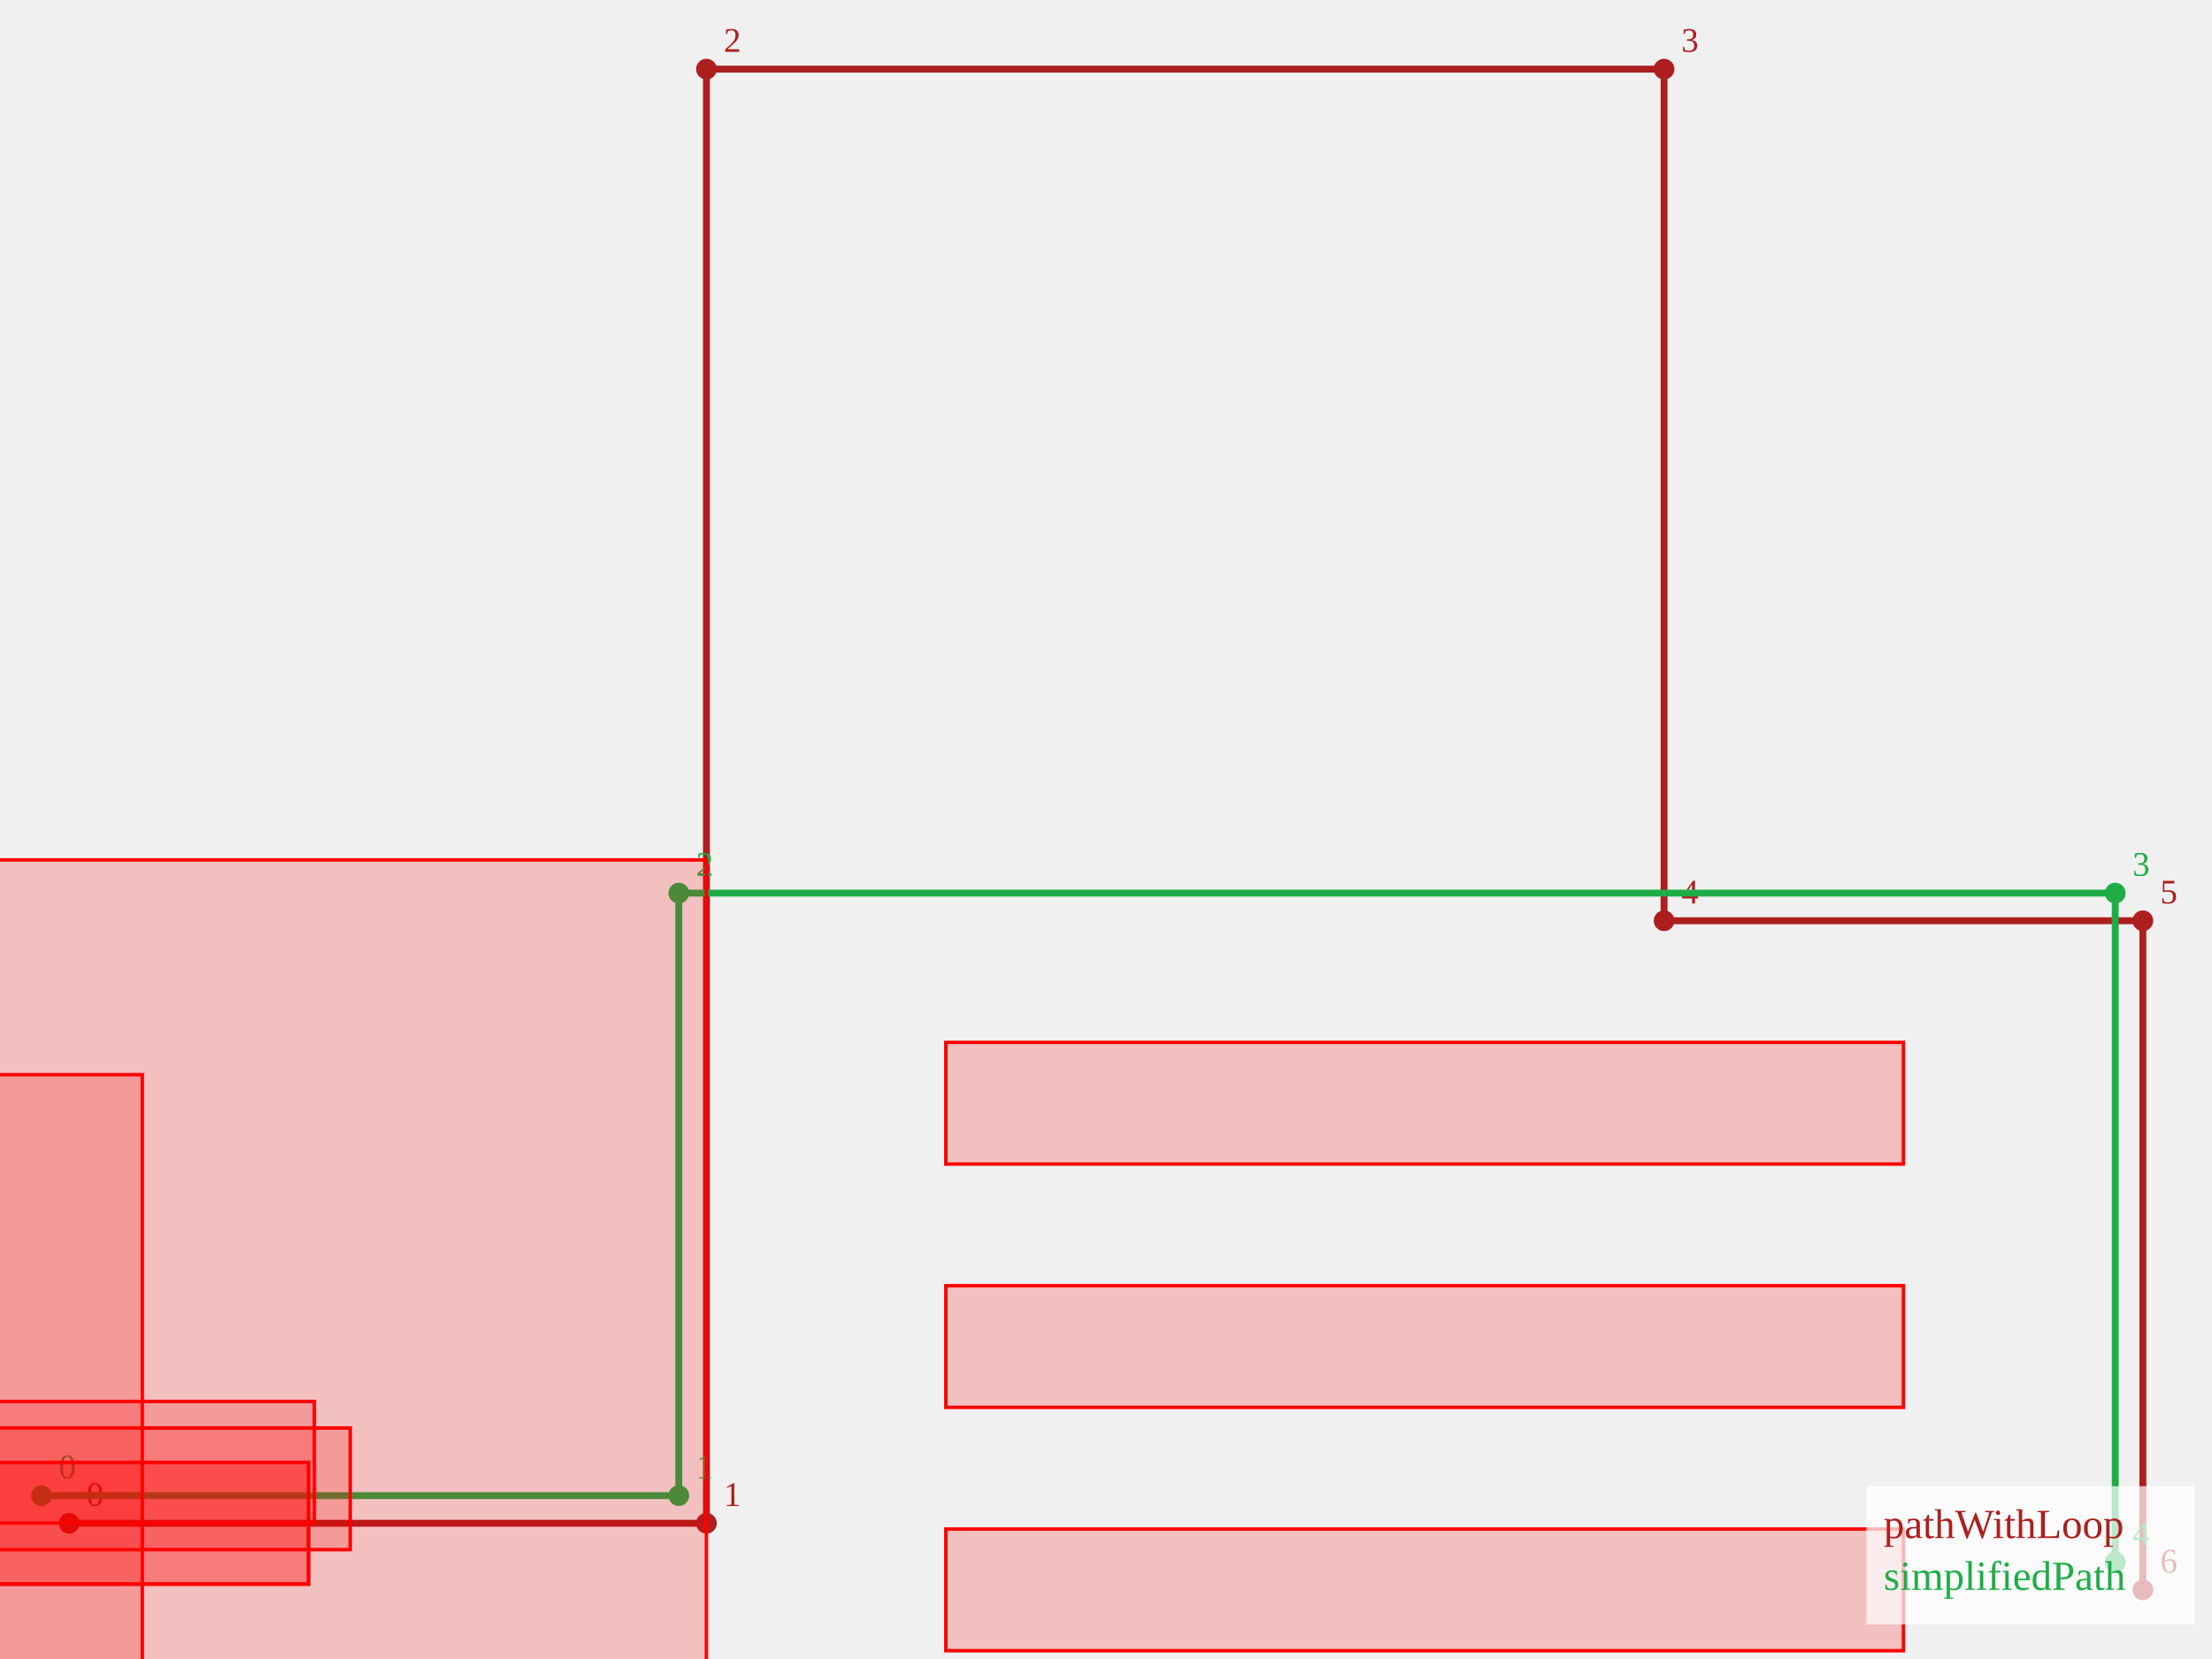
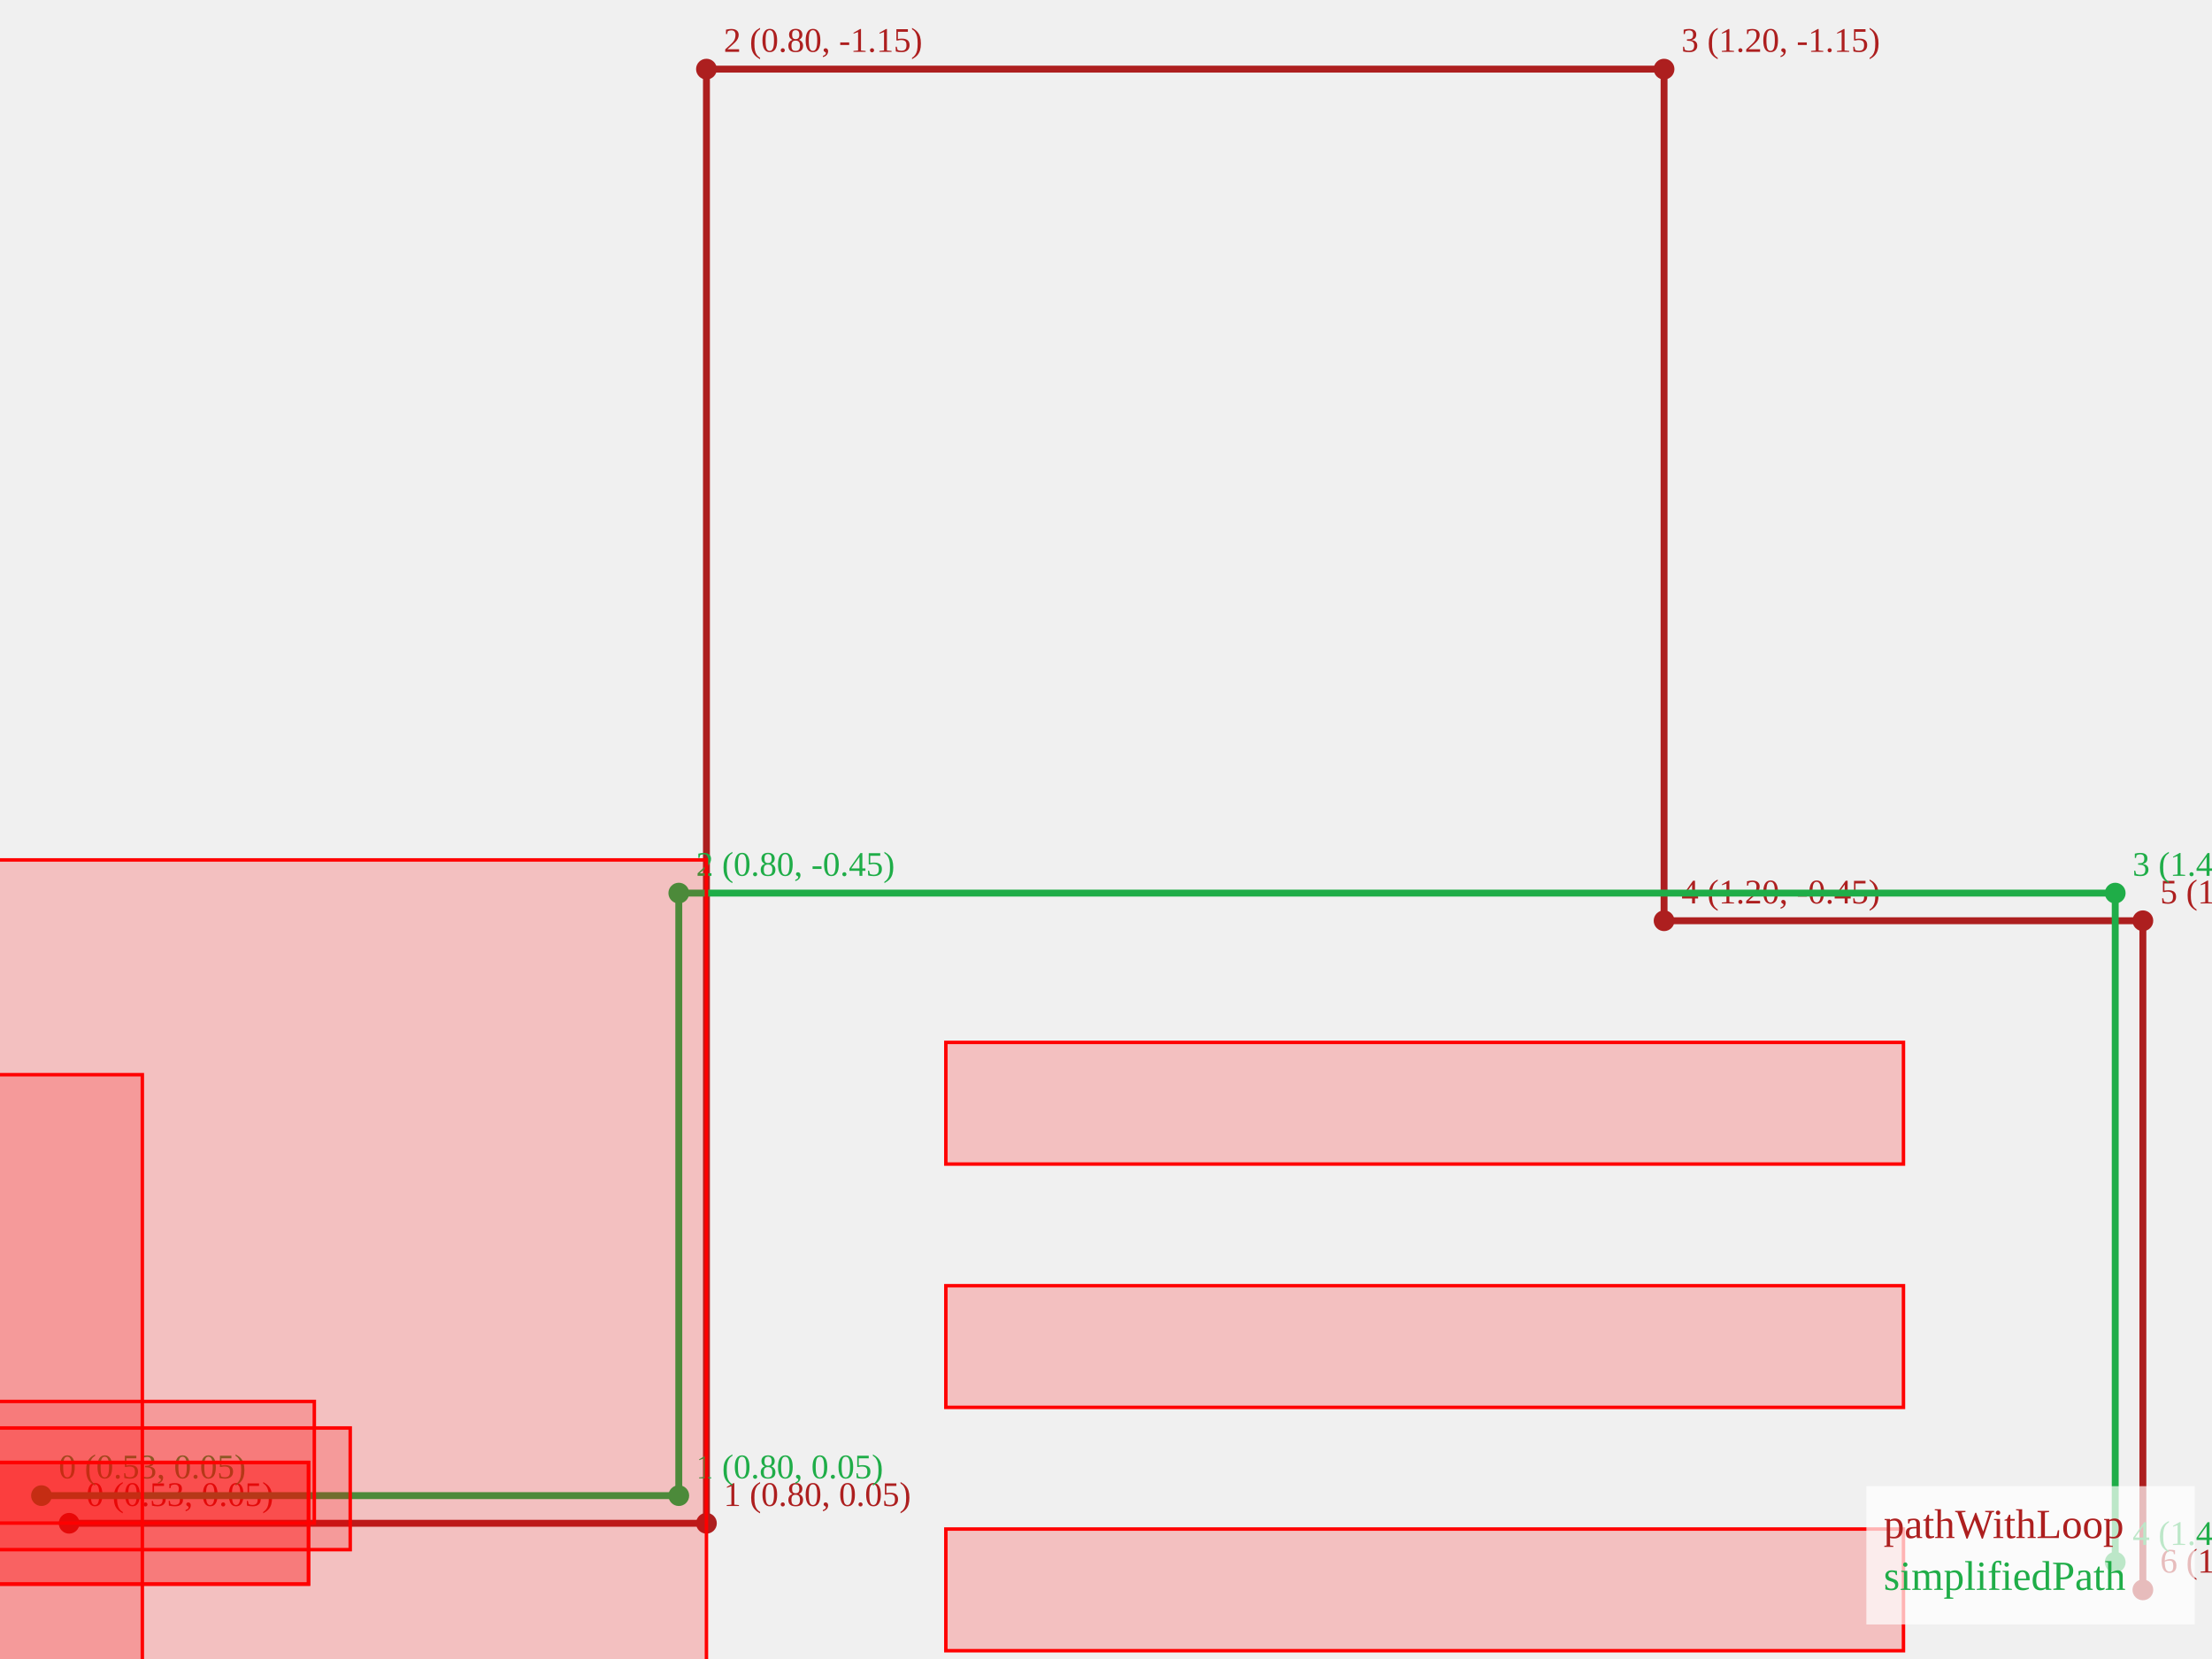
<svg xmlns="http://www.w3.org/2000/svg" width="640" height="480">
  <line x1="20" y1="440.731" x2="204.396" y2="440.731" stroke="hsl(0, 70%, 40%)" stroke-width="2" />
  <line x1="204.396" y1="440.731" x2="204.396" y2="20" stroke="hsl(0, 70%, 40%)" stroke-width="2" />
  <line x1="204.396" y1="20" x2="481.465" y2="20" stroke="hsl(0, 70%, 40%)" stroke-width="2" />
  <line x1="481.465" y1="20" x2="481.465" y2="266.4" stroke="hsl(0, 70%, 40%)" stroke-width="2" />
  <line x1="481.465" y1="266.4" x2="620" y2="266.4" stroke="hsl(0, 70%, 40%)" stroke-width="2" />
  <line x1="620" y1="266.4" x2="620" y2="460" stroke="hsl(0, 70%, 40%)" stroke-width="2" />
  <circle cx="20" cy="440.731" r="3" fill="hsl(0, 70%, 40%)" />
-   <text x="25" y="435.731" font-size="10" fill="hsl(0, 70%, 40%)">0</text>
+   <text x="25" y="435.731" font-size="10" fill="hsl(0, 70%, 40%)">0 (0.53, 0.05)</text>
  <circle cx="204.396" cy="440.731" r="3" fill="hsl(0, 70%, 40%)" />
-   <text x="209.396" y="435.731" font-size="10" fill="hsl(0, 70%, 40%)">1</text>
+   <text x="209.396" y="435.731" font-size="10" fill="hsl(0, 70%, 40%)">1 (0.80, 0.05)</text>
  <circle cx="204.396" cy="20" r="3" fill="hsl(0, 70%, 40%)" />
-   <text x="209.396" y="15" font-size="10" fill="hsl(0, 70%, 40%)">2</text>
+   <text x="209.396" y="15" font-size="10" fill="hsl(0, 70%, 40%)">2 (0.80, -1.15)</text>
  <circle cx="481.465" cy="20" r="3" fill="hsl(0, 70%, 40%)" />
-   <text x="486.465" y="15" font-size="10" fill="hsl(0, 70%, 40%)">3</text>
+   <text x="486.465" y="15" font-size="10" fill="hsl(0, 70%, 40%)">3 (1.20, -1.15)</text>
  <circle cx="481.465" cy="266.4" r="3" fill="hsl(0, 70%, 40%)" />
-   <text x="486.465" y="261.4" font-size="10" fill="hsl(0, 70%, 40%)">4</text>
+   <text x="486.465" y="261.4" font-size="10" fill="hsl(0, 70%, 40%)">4 (1.20, -0.45)</text>
  <circle cx="620" cy="266.4" r="3" fill="hsl(0, 70%, 40%)" />
-   <text x="625" y="261.4" font-size="10" fill="hsl(0, 70%, 40%)">5</text>
+   <text x="625" y="261.4" font-size="10" fill="hsl(0, 70%, 40%)">5 (1.40, -0.45)</text>
  <circle cx="620" cy="460" r="3" fill="hsl(0, 70%, 40%)" />
-   <text x="625" y="455" font-size="10" fill="hsl(0, 70%, 40%)">6</text>
+   <text x="625" y="455" font-size="10" fill="hsl(0, 70%, 40%)">6 (1.40, 0.10)</text>
  <line x1="12" y1="432.731" x2="196.396" y2="432.731" stroke="hsl(137.5, 70%, 40%)" stroke-width="2" />
  <line x1="196.396" y1="432.731" x2="196.396" y2="258.4" stroke="hsl(137.5, 70%, 40%)" stroke-width="2" />
  <line x1="196.396" y1="258.4" x2="612" y2="258.4" stroke="hsl(137.5, 70%, 40%)" stroke-width="2" />
  <line x1="612" y1="258.4" x2="612" y2="452" stroke="hsl(137.5, 70%, 40%)" stroke-width="2" />
  <circle cx="12" cy="432.731" r="3" fill="hsl(137.5, 70%, 40%)" />
-   <text x="17" y="427.731" font-size="10" fill="hsl(137.5, 70%, 40%)">0</text>
+   <text x="17" y="427.731" font-size="10" fill="hsl(137.5, 70%, 40%)">0 (0.53, 0.05)</text>
  <circle cx="196.396" cy="432.731" r="3" fill="hsl(137.5, 70%, 40%)" />
-   <text x="201.396" y="427.731" font-size="10" fill="hsl(137.5, 70%, 40%)">1</text>
+   <text x="201.396" y="427.731" font-size="10" fill="hsl(137.5, 70%, 40%)">1 (0.80, 0.05)</text>
  <circle cx="196.396" cy="258.4" r="3" fill="hsl(137.5, 70%, 40%)" />
-   <text x="201.396" y="253.4" font-size="10" fill="hsl(137.5, 70%, 40%)">2</text>
+   <text x="201.396" y="253.4" font-size="10" fill="hsl(137.5, 70%, 40%)">2 (0.80, -0.45)</text>
  <circle cx="612" cy="258.4" r="3" fill="hsl(137.5, 70%, 40%)" />
-   <text x="617" y="253.4" font-size="10" fill="hsl(137.5, 70%, 40%)">3</text>
+   <text x="617" y="253.4" font-size="10" fill="hsl(137.5, 70%, 40%)">3 (1.40, -0.45)</text>
  <circle cx="612" cy="452" r="3" fill="hsl(137.5, 70%, 40%)" />
-   <text x="617" y="447" font-size="10" fill="hsl(137.5, 70%, 40%)">4</text>
+   <text x="617" y="447" font-size="10" fill="hsl(137.5, 70%, 40%)">4 (1.40, 0.10)</text>
  <rect x="-903.881" y="248.8" width="1108.277" height="352" fill="rgba(255,0,0,0.2)" stroke="red" stroke-width="1" />
  <rect x="-903.881" y="167.84" width="0" height="70.4" fill="rgba(255,0,0,0.2)" stroke="red" stroke-width="1" />
  <rect x="-973.148" y="611.36" width="138.535" height="70.4" fill="rgba(255,0,0,0.2)" stroke="red" stroke-width="1" />
  <rect x="-740.665" y="310.939" width="781.845" height="227.722" fill="rgba(255,0,0,0.2)" stroke="red" stroke-width="1" />
  <rect x="-522.909" y="226.994" width="346.334" height="395.612" fill="rgba(255,0,0,0.2)" stroke="red" stroke-width="1" />
  <rect x="-522.909" y="226.994" width="346.334" height="395.612" fill="rgba(255,0,0,0.2)" stroke="red" stroke-width="1" />
  <rect x="-640.671" y="220.863" width="581.858" height="407.875" fill="rgba(255,0,0,0.2)" stroke="red" stroke-width="1" />
  <rect x="-1250.218" y="512.8" width="277.069" height="35.2" fill="rgba(255,0,0,0.2)" stroke="red" stroke-width="1" />
  <rect x="-1250.218" y="442.4" width="277.069" height="35.2" fill="rgba(255,0,0,0.2)" stroke="red" stroke-width="1" />
  <rect x="-1250.218" y="372" width="277.069" height="35.2" fill="rgba(255,0,0,0.2)" stroke="red" stroke-width="1" />
  <rect x="-1250.218" y="301.6" width="277.069" height="35.2" fill="rgba(255,0,0,0.2)" stroke="red" stroke-width="1" />
  <rect x="273.663" y="301.6" width="277.069" height="35.2" fill="rgba(255,0,0,0.2)" stroke="red" stroke-width="1" />
  <rect x="273.663" y="372" width="277.069" height="35.2" fill="rgba(255,0,0,0.2)" stroke="red" stroke-width="1" />
  <rect x="273.663" y="442.4" width="277.069" height="35.2" fill="rgba(255,0,0,0.2)" stroke="red" stroke-width="1" />
  <rect x="273.663" y="512.8" width="277.069" height="35.2" fill="rgba(255,0,0,0.2)" stroke="red" stroke-width="1" />
  <rect x="-790.428" y="405.64" width="277.069" height="35.2" fill="rgba(255,0,0,0.2)" stroke="red" stroke-width="1" />
  <rect x="-186.127" y="405.48" width="277.069" height="35.2" fill="rgba(255,0,0,0.2)" stroke="red" stroke-width="1" />
  <rect x="-788.752" y="423.323" width="277.069" height="35.2" fill="rgba(255,0,0,0.2)" stroke="red" stroke-width="1" />
  <rect x="-187.802" y="423.131" width="277.069" height="35.2" fill="rgba(255,0,0,0.2)" stroke="red" stroke-width="1" />
  <rect x="-788.752" y="423.323" width="277.069" height="35.2" fill="rgba(255,0,0,0.2)" stroke="red" stroke-width="1" />
  <rect x="-187.802" y="423.131" width="277.069" height="35.2" fill="rgba(255,0,0,0.2)" stroke="red" stroke-width="1" />
  <rect x="-800.818" y="412.966" width="277.069" height="35.2" fill="rgba(255,0,0,0.2)" stroke="red" stroke-width="1" />
  <rect x="-175.737" y="413.158" width="277.069" height="35.2" fill="rgba(255,0,0,0.2)" stroke="red" stroke-width="1" />
  <rect x="377.564" y="495.2" width="207.802" height="70.4" fill="rgba(255,0,0,0.2)" stroke="red" stroke-width="1" />
  <rect x="-1284.851" y="495.2" width="207.802" height="70.4" fill="rgba(255,0,0,0.2)" stroke="red" stroke-width="1" />
  <rect x="-823.386" y="405.723" width="207.802" height="70.4" fill="rgba(255,0,0,0.2)" stroke="red" stroke-width="1" />
  <g transform="translate(540, 430)">
    <rect x="0" y="0" width="95" height="40" fill="white" opacity="0.7" />
    <text x="5" y="15" font-size="12" fill="hsl(0, 70%, 40%)">pathWithLoop</text>
    <text x="5" y="30" font-size="12" fill="hsl(137.5, 70%, 40%)">simplifiedPath</text>
  </g>
</svg>
